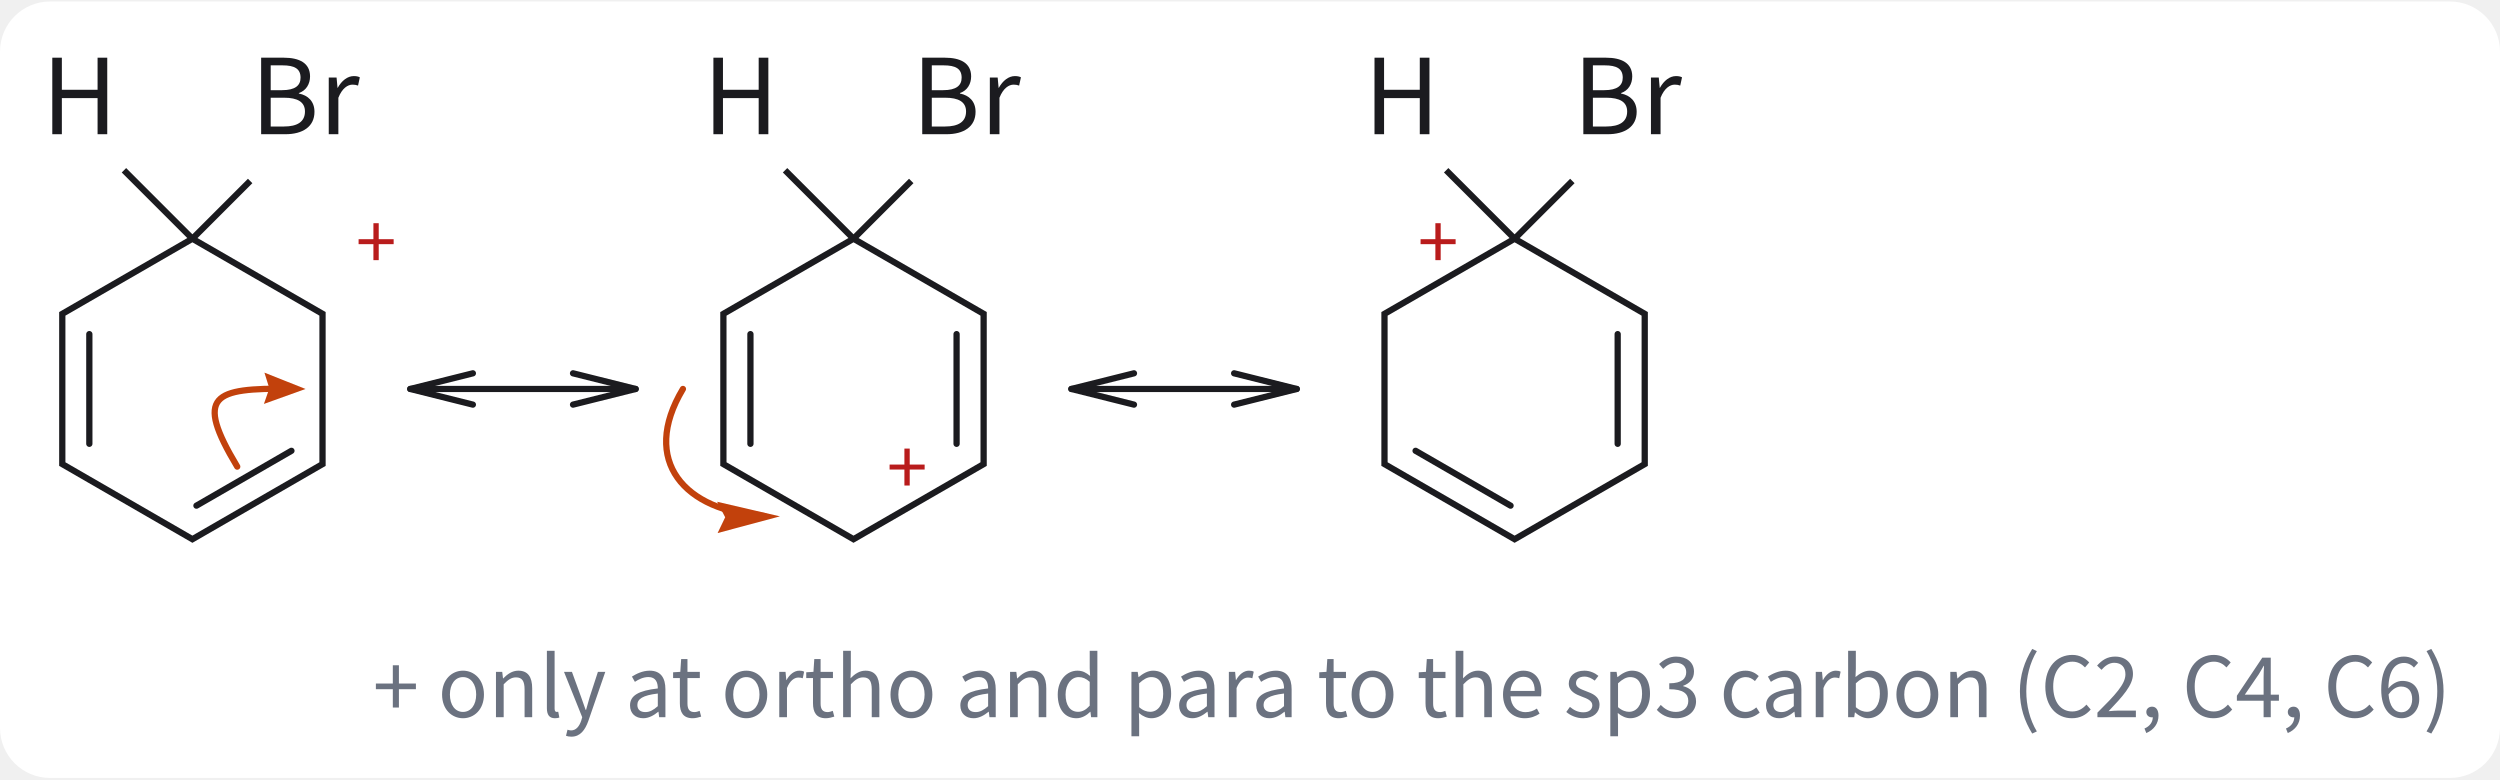
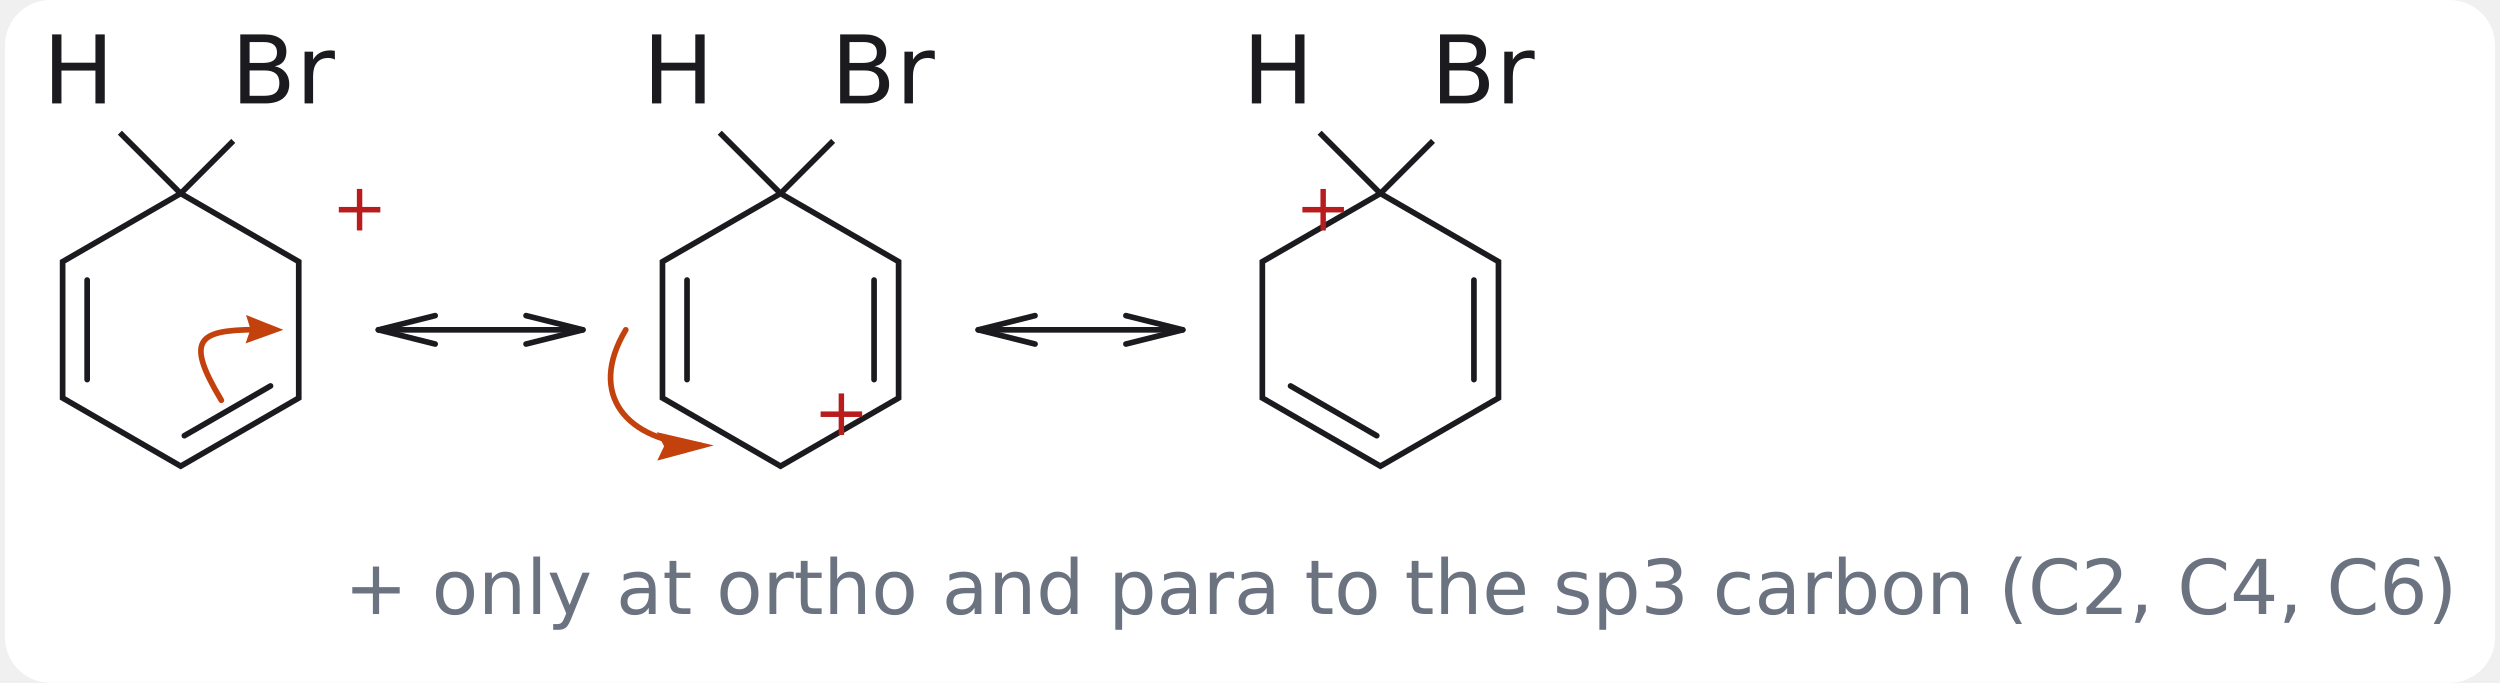
- <svg xmlns="http://www.w3.org/2000/svg" viewBox="-53.783 -108.31 698.833 217.044" width="433" height="135">
+ <svg xmlns="http://www.w3.org/2000/svg" viewBox="-54.133 -101.609 767.117 210.342" width="476" height="130">
  <style>.c-ink.fill{fill:#1b1b1f}.c-ink.stroke{stroke:#1b1b1f}.c-arrow.fill{fill:#c2410c}.c-arrow.stroke{stroke:#c2410c}.c-nu.fill{fill:#1d4ed8}.c-nu.stroke{stroke:#1d4ed8}.c-el.fill{fill:#b91c1c}.c-el.stroke{stroke:#b91c1c}.c-good.fill{fill:#15803d}.c-good.stroke{stroke:#15803d}.c-muted.fill{fill:#6b7280}.c-muted.stroke{stroke:#6b7280}.card{fill:#ffffff}@media (prefers-color-scheme: dark){.c-ink.fill{fill:#e6e6ea}.c-ink.stroke{stroke:#e6e6ea}.c-arrow.fill{fill:#ff9f5a}.c-arrow.stroke{stroke:#ff9f5a}.c-nu.fill{fill:#8ab4ff}.c-nu.stroke{stroke:#8ab4ff}.c-el.fill{fill:#ff8a8a}.c-el.stroke{stroke:#ff8a8a}.c-good.fill{fill:#6ee7a0}.c-good.stroke{stroke:#6ee7a0}.c-muted.fill{fill:#9ca3af}.c-muted.stroke{stroke:#9ca3af}.card{fill:#1e1e1e}}</style>
-   <rect class="card" x="-53.783" y="-108.310" width="698.833" height="217.044" rx="14" />
+   <rect class="card" x="-54.133" y="-101.609" width="767.117" height="210.342" rx="14" />
  <line class="c-ink stroke" x1="27.682" y1="17.288" x2="1.13" y2="32.618" stroke-width="1.75" stroke-linecap="round" />
  <line class="c-ink stroke" x1="-28.812" y1="15.33" x2="-28.812" y2="-15.33" stroke-width="1.75" stroke-linecap="round" />
  <line class="c-ink stroke" x1="213.612" y1="-15.33" x2="213.612" y2="15.33" stroke-width="1.75" stroke-linecap="round" />
  <line class="c-ink stroke" x1="155.988" y1="15.33" x2="155.988" y2="-15.33" stroke-width="1.75" stroke-linecap="round" />
  <line class="c-ink stroke" x1="398.412" y1="-15.33" x2="398.412" y2="15.33" stroke-width="1.75" stroke-linecap="round" />
  <line class="c-ink stroke" x1="368.47" y1="32.618" x2="341.918" y2="17.288" stroke-width="1.75" stroke-linecap="round" />
-   <path class="c-ink fill stroke" d="M0 -40.99 L35.497 -20.495 L37.247 -21.505 L1.425 -42.188 L0 -42 Z M35.497 -20.495 L35.497 20.495 L37.247 21.505 L37.247 -21.505 Z M35.497 20.495 L0 40.99 L-0 43.01 L37.247 21.505 Z M-0 40.99 L-35.497 20.495 L-37.247 21.505 L0 43.01 Z M-35.497 20.495 L-35.497 -20.495 L-37.247 -21.505 L-37.247 21.505 Z M-35.497 -20.495 L-0 -40.99 L0 -42 L-1.425 -42.188 L-37.247 -21.505 Z M1.425 -42.188 L16.762 -57.525 L15.525 -58.762 L0 -43.237 L0 -42 Z M-0 -43.237 L-18.515 -61.752 L-19.752 -60.515 L-1.425 -42.188 L0 -42 Z M184.8 -40.99 L220.297 -20.495 L222.047 -21.505 L186.225 -42.188 L184.8 -42 Z M220.297 -20.495 L220.297 20.495 L222.047 21.505 L222.047 -21.505 Z M220.297 20.495 L184.8 40.99 L184.8 43.01 L222.047 21.505 Z M184.8 40.99 L149.303 20.495 L147.553 21.505 L184.8 43.01 Z M149.303 20.495 L149.303 -20.495 L147.553 -21.505 L147.553 21.505 Z M149.303 -20.495 L184.8 -40.99 L184.8 -42 L183.375 -42.188 L147.553 -21.505 Z M186.225 -42.188 L201.562 -57.525 L200.325 -58.762 L184.8 -43.237 L184.8 -42 Z M184.8 -43.237 L166.285 -61.752 L165.048 -60.515 L183.375 -42.188 L184.8 -42 Z M369.6 -40.99 L405.097 -20.495 L406.847 -21.505 L371.025 -42.188 L369.6 -42 Z M405.097 -20.495 L405.097 20.495 L406.847 21.505 L406.847 -21.505 Z M405.097 20.495 L369.6 40.99 L369.6 43.01 L406.847 21.505 Z M369.6 40.99 L334.103 20.495 L332.353 21.505 L369.6 43.01 Z M334.103 20.495 L334.103 -20.495 L332.353 -21.505 L332.353 21.505 Z M334.103 -20.495 L369.6 -40.99 L369.6 -42 L368.175 -42.188 L332.353 -21.505 Z M371.025 -42.188 L386.363 -57.525 L385.125 -58.762 L369.6 -43.237 L369.6 -42 Z M369.6 -43.237 L351.085 -61.752 L349.848 -60.515 L368.175 -42.188 L369.6 -42 Z " stroke-width="0" stroke-linecap="round" stroke-linejoin="round" />
-   <text class="c-el fill" xml:space="preserve" x="45.676" y="-51.435" font-family="Noto Sans CJK JP" font-size="20.417" font-weight="normal" font-style="normal" text-decoration="none" dominant-baseline="text-before-edge">+</text>
-   <text class="c-ink fill" xml:space="preserve" x="16.26" y="-96.644" font-family="Noto Sans CJK JP" font-size="29.167" font-weight="normal" font-style="normal" text-decoration="none" dominant-baseline="text-before-edge">Br</text>
-   <text class="c-ink fill" xml:space="preserve" x="-42.117" y="-96.644" font-family="Noto Sans CJK JP" font-size="29.167" font-weight="normal" font-style="normal" text-decoration="none" dominant-baseline="text-before-edge">H</text>
-   <text class="c-el fill" xml:space="preserve" x="194.104" y="11.565" font-family="Noto Sans CJK JP" font-size="20.417" font-weight="normal" font-style="normal" text-decoration="none" dominant-baseline="text-before-edge">+</text>
-   <text class="c-ink fill" xml:space="preserve" x="201.06" y="-96.644" font-family="Noto Sans CJK JP" font-size="29.167" font-weight="normal" font-style="normal" text-decoration="none" dominant-baseline="text-before-edge">Br</text>
-   <text class="c-ink fill" xml:space="preserve" x="142.683" y="-96.644" font-family="Noto Sans CJK JP" font-size="29.167" font-weight="normal" font-style="normal" text-decoration="none" dominant-baseline="text-before-edge">H</text>
-   <text class="c-el fill" xml:space="preserve" x="342.532" y="-51.435" font-family="Noto Sans CJK JP" font-size="20.417" font-weight="normal" font-style="normal" text-decoration="none" dominant-baseline="text-before-edge">+</text>
-   <text class="c-ink fill" xml:space="preserve" x="385.86" y="-96.644" font-family="Noto Sans CJK JP" font-size="29.167" font-weight="normal" font-style="normal" text-decoration="none" dominant-baseline="text-before-edge">Br</text>
-   <text class="c-ink fill" xml:space="preserve" x="327.483" y="-96.644" font-family="Noto Sans CJK JP" font-size="29.167" font-weight="normal" font-style="normal" text-decoration="none" dominant-baseline="text-before-edge">H</text>
+   <path class="c-ink fill stroke" d="M0 -40.99 L35.497 -20.495 L37.247 -21.505 L1.425 -42.188 L0 -42 Z M35.497 -20.495 L35.497 20.495 L37.247 21.505 L37.247 -21.505 Z M35.497 20.495 L0 40.99 L-0 43.01 L37.247 21.505 Z M-0 40.99 L-35.497 20.495 L-37.247 21.505 L0 43.01 Z M-35.497 20.495 L-35.497 -20.495 L-37.247 -21.505 L-37.247 21.505 Z M-35.497 -20.495 L-0 -40.99 L0 -42 L-1.425 -42.188 L-37.247 -21.505 Z M1.425 -42.188 L16.821 -57.583 L15.583 -58.821 L0 -43.237 L0 -42 Z M-0 -43.237 L-18.111 -61.349 L-19.349 -60.111 L-1.425 -42.188 L0 -42 Z M184.8 -40.99 L220.297 -20.495 L222.047 -21.505 L186.225 -42.188 L184.8 -42 Z M220.297 -20.495 L220.297 20.495 L222.047 21.505 L222.047 -21.505 Z M220.297 20.495 L184.8 40.99 L184.8 43.01 L222.047 21.505 Z M184.8 40.99 L149.303 20.495 L147.553 21.505 L184.8 43.01 Z M149.303 20.495 L149.303 -20.495 L147.553 -21.505 L147.553 21.505 Z M149.303 -20.495 L184.8 -40.99 L184.8 -42 L183.375 -42.188 L147.553 -21.505 Z M186.225 -42.188 L201.621 -57.583 L200.383 -58.821 L184.8 -43.237 L184.8 -42 Z M184.8 -43.237 L166.689 -61.349 L165.451 -60.111 L183.375 -42.188 L184.8 -42 Z M369.6 -40.99 L405.097 -20.495 L406.847 -21.505 L371.025 -42.188 L369.6 -42 Z M405.097 -20.495 L405.097 20.495 L406.847 21.505 L406.847 -21.505 Z M405.097 20.495 L369.6 40.99 L369.6 43.01 L406.847 21.505 Z M369.6 40.99 L334.103 20.495 L332.353 21.505 L369.6 43.01 Z M334.103 20.495 L334.103 -20.495 L332.353 -21.505 L332.353 21.505 Z M334.103 -20.495 L369.6 -40.99 L369.6 -42 L368.175 -42.188 L332.353 -21.505 Z M371.025 -42.188 L386.421 -57.583 L385.183 -58.821 L369.6 -43.237 L369.6 -42 Z M369.6 -43.237 L351.489 -61.349 L350.251 -60.111 L368.175 -42.188 L369.6 -42 Z " stroke-width="0" stroke-linecap="round" stroke-linejoin="round" />
+   <text class="c-el fill" xml:space="preserve" x="46.555" y="-44.748" font-family="DejaVu Sans, Noto Sans CJK KR, Noto Sans CJK JP, sans-serif" font-size="20.417" font-weight="normal" font-style="normal" text-decoration="none" dominant-baseline="text-before-edge">+</text>
+   <text class="c-ink fill" xml:space="preserve" x="15.5" y="-89.942" font-family="DejaVu Sans, Noto Sans CJK KR, Noto Sans CJK JP, sans-serif" font-size="29.167" font-weight="normal" font-style="normal" text-decoration="none" dominant-baseline="text-before-edge">Br</text>
+   <text class="c-ink fill" xml:space="preserve" x="-42.466" y="-89.942" font-family="DejaVu Sans, Noto Sans CJK KR, Noto Sans CJK JP, sans-serif" font-size="29.167" font-weight="normal" font-style="normal" text-decoration="none" dominant-baseline="text-before-edge">H</text>
+   <text class="c-el fill" xml:space="preserve" x="194.983" y="18.252" font-family="DejaVu Sans, Noto Sans CJK KR, Noto Sans CJK JP, sans-serif" font-size="20.417" font-weight="normal" font-style="normal" text-decoration="none" dominant-baseline="text-before-edge">+</text>
+   <text class="c-ink fill" xml:space="preserve" x="200.3" y="-89.942" font-family="DejaVu Sans, Noto Sans CJK KR, Noto Sans CJK JP, sans-serif" font-size="29.167" font-weight="normal" font-style="normal" text-decoration="none" dominant-baseline="text-before-edge">Br</text>
+   <text class="c-ink fill" xml:space="preserve" x="142.334" y="-89.942" font-family="DejaVu Sans, Noto Sans CJK KR, Noto Sans CJK JP, sans-serif" font-size="29.167" font-weight="normal" font-style="normal" text-decoration="none" dominant-baseline="text-before-edge">H</text>
+   <text class="c-el fill" xml:space="preserve" x="343.411" y="-44.748" font-family="DejaVu Sans, Noto Sans CJK KR, Noto Sans CJK JP, sans-serif" font-size="20.417" font-weight="normal" font-style="normal" text-decoration="none" dominant-baseline="text-before-edge">+</text>
+   <text class="c-ink fill" xml:space="preserve" x="385.1" y="-89.942" font-family="DejaVu Sans, Noto Sans CJK KR, Noto Sans CJK JP, sans-serif" font-size="29.167" font-weight="normal" font-style="normal" text-decoration="none" dominant-baseline="text-before-edge">Br</text>
+   <text class="c-ink fill" xml:space="preserve" x="327.134" y="-89.942" font-family="DejaVu Sans, Noto Sans CJK KR, Noto Sans CJK JP, sans-serif" font-size="29.167" font-weight="normal" font-style="normal" text-decoration="none" dominant-baseline="text-before-edge">H</text>
  <path class="c-ink stroke" d="M60.9 0 L123.9 0 " fill="none" stroke-width="1.75" stroke-linecap="round" stroke-linejoin="round" />
  <path class="c-ink stroke" d="M106.4 -4.375 L123.9 0 L106.4 4.375 " fill="none" stroke-width="1.75" stroke-linecap="round" stroke-linejoin="round" />
  <path class="c-ink stroke" d="M78.4 4.375 L60.9 0 L78.4 -4.375 " fill="none" stroke-width="1.75" stroke-linecap="round" stroke-linejoin="round" />
  <path class="c-ink stroke" d="M245.7 0 L308.7 0 " fill="none" stroke-width="1.75" stroke-linecap="round" stroke-linejoin="round" />
  <path class="c-ink stroke" d="M291.2 -4.375 L308.7 0 L291.2 4.375 " fill="none" stroke-width="1.75" stroke-linecap="round" stroke-linejoin="round" />
  <path class="c-ink stroke" d="M263.2 4.375 L245.7 0 L263.2 -4.375 " fill="none" stroke-width="1.75" stroke-linecap="round" stroke-linejoin="round" />
  <path class="c-arrow stroke" d="M12.531 21.705 C0.478 1.603 5.882 -0.248 27.246 -0.058 " fill="none" stroke-width="1.75" stroke-linecap="round" stroke-linejoin="round" />
  <path class="c-arrow fill stroke" d="M31.622 0 L20.133 -4.565 L21.506 -0.167 L19.989 4.184 Z " stroke-width="0" stroke-linecap="round" stroke-linejoin="round" />
  <path class="c-arrow stroke" d="M137.118 0 C125.049 20.129 137.58 34.25 159.865 35.528 " fill="none" stroke-width="1.75" stroke-linecap="round" stroke-linejoin="round" />
  <path class="c-arrow fill stroke" d="M164.239 35.614 L146.669 31.528 L148.928 35.866 L146.813 40.277 Z " stroke-width="0" stroke-linecap="round" stroke-linejoin="round" />
-   <text class="c-muted fill" xml:space="preserve" x="50.4" y="71.4" font-family="Noto Sans CJK JP" font-size="23.333" font-weight="normal" font-style="normal" text-decoration="none" dominant-baseline="text-before-edge">+ only at ortho and para to the sp3 carbon (C2, C4, C6)</text>
+   <text class="c-muted fill" xml:space="preserve" x="50.4" y="71.4" font-family="DejaVu Sans, Noto Sans CJK KR, Noto Sans CJK JP, sans-serif" font-size="23.333" font-weight="normal" font-style="normal" text-decoration="none" dominant-baseline="text-before-edge">+ only at ortho and para to the sp3 carbon (C2, C4, C6)</text>
</svg>
